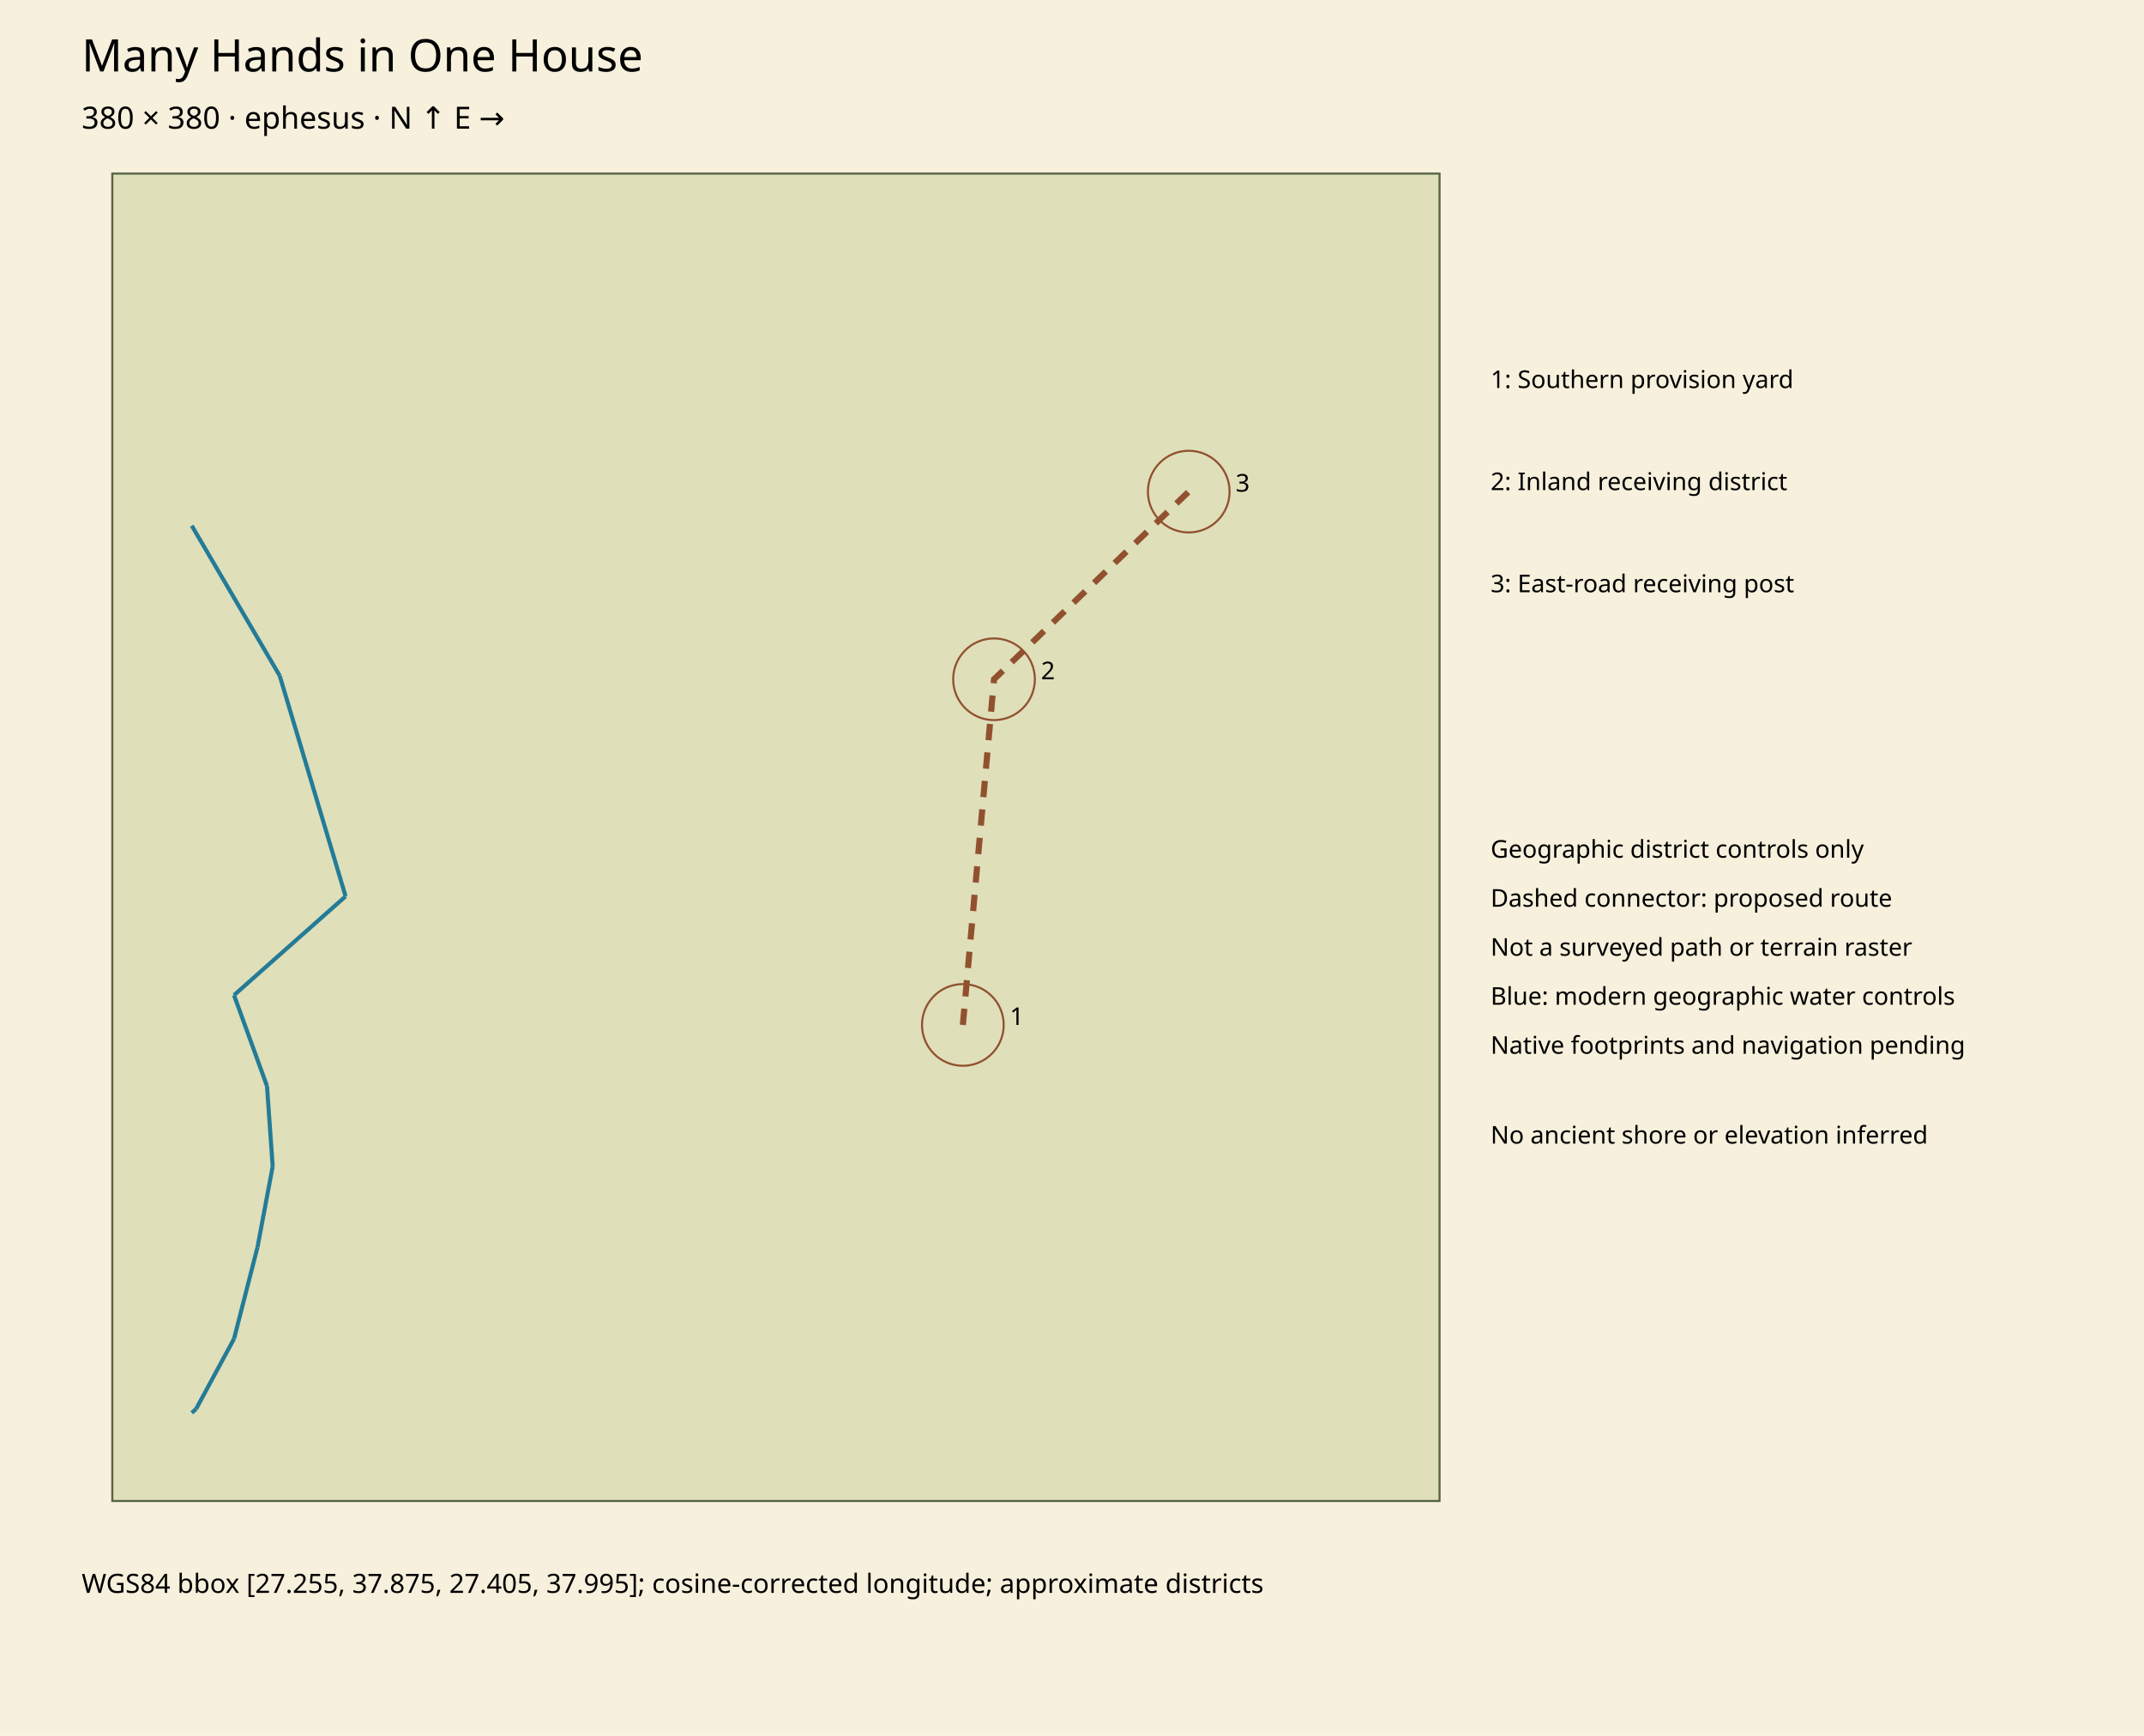
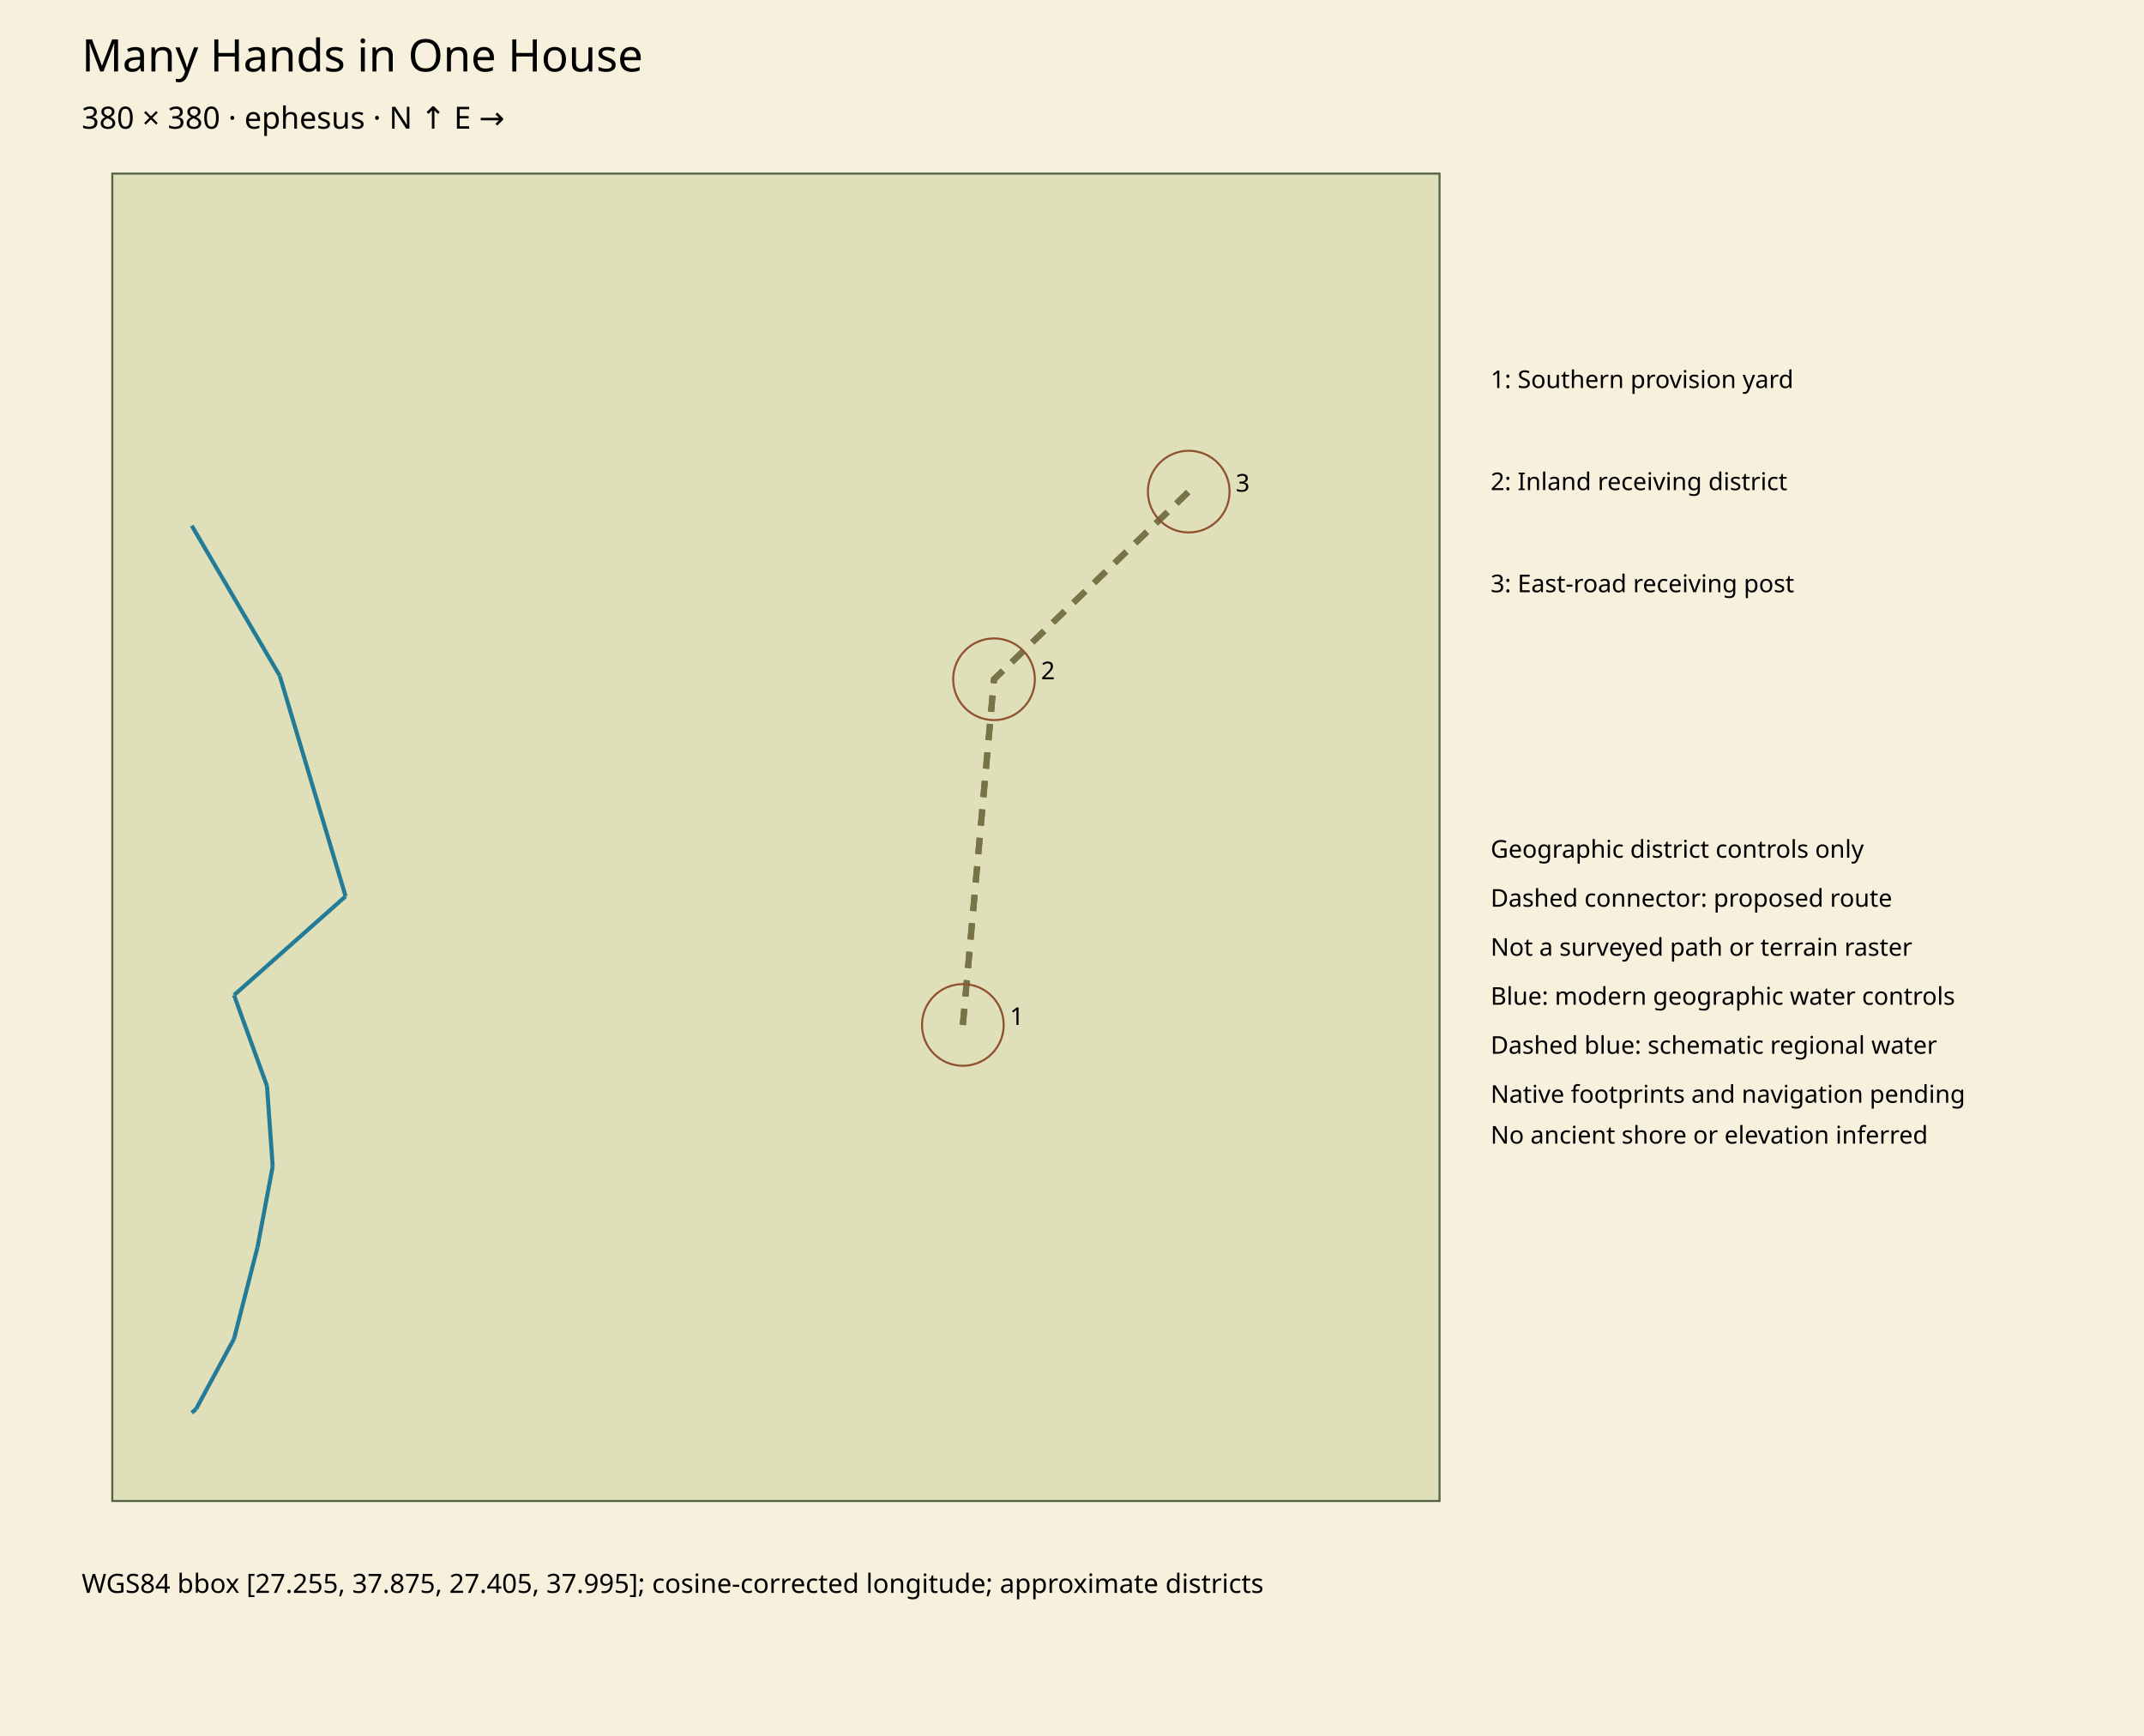
<svg xmlns="http://www.w3.org/2000/svg" viewBox="0 0 1050 850" role="img" aria-label="Many Hands in One House geographic districts">
  <rect width="1050" height="850" fill="#f6f0dc" />
  <rect x="55" y="85" width="650" height="650" fill="#dfdfba" stroke="#556344" />
  <text x="40" y="35" font-family="sans-serif" font-size="22">Many Hands in One House</text>
  <text x="40" y="63" font-family="sans-serif" font-size="15">380 × 380 · ephesus · N ↑ E →</text>
  <polyline points="93.91,257.41 136.98,330.87" fill="none" stroke="#247b96" stroke-width="2" />
  <polyline points="136.98,330.87 169.26,438.90" fill="none" stroke="#247b96" stroke-width="2" />
  <polyline points="169.26,438.90 114.61,487.31" fill="none" stroke="#247b96" stroke-width="2" />
  <polyline points="114.61,487.31 130.75,531.78" fill="none" stroke="#247b96" stroke-width="2" />
  <polyline points="130.75,531.78 133.55,571.15" fill="none" stroke="#247b96" stroke-width="2" />
  <polyline points="133.55,571.15 126.11,610.71" fill="none" stroke="#247b96" stroke-width="2" />
  <polyline points="126.11,610.71 114.61,655.58" fill="none" stroke="#247b96" stroke-width="2" />
  <polyline points="114.61,655.58 95.99,690.01" fill="none" stroke="#247b96" stroke-width="2" />
  <polyline points="95.99,690.01 93.91,691.83" fill="none" stroke="#247b96" stroke-width="2" />
-   <polyline points="471.55,501.89 486.81,332.62 582.17,240.73" fill="none" stroke="#91512f" stroke-width="3" stroke-dasharray="8 6" />
+   <polyline data-corridor="main" points="471.55,501.89 486.81,332.62 582.17,240.73" fill="none" stroke="#91512f" stroke-width="3" stroke-dasharray="8 6" />
+   <polyline data-corridor="relief" points="471.55,501.89 486.81,332.62 582.17,240.73" fill="none" stroke="#757547" stroke-width="3" stroke-dasharray="8 6" />
  <circle cx="471.55" cy="501.89" r="20" fill="none" stroke="#91512f" />
  <text x="494.55" y="501.89" font-family="sans-serif">1</text>
  <text x="730" y="190" font-family="sans-serif" font-size="12">1: Southern provision yard</text>
  <circle cx="486.81" cy="332.62" r="20" fill="none" stroke="#91512f" />
  <text x="509.81" y="332.62" font-family="sans-serif">2</text>
  <text x="730" y="240" font-family="sans-serif" font-size="12">2: Inland receiving district</text>
  <circle cx="582.17" cy="240.73" r="20" fill="none" stroke="#91512f" />
  <text x="605.17" y="240.73" font-family="sans-serif">3</text>
  <text x="730" y="290" font-family="sans-serif" font-size="12">3: East-road receiving post</text>
  <text x="730" y="420" font-family="sans-serif" font-size="12">Geographic district controls only</text>
  <text x="730" y="444" font-family="sans-serif" font-size="12">Dashed connector: proposed route</text>
  <text x="730" y="468" font-family="sans-serif" font-size="12">Not a surveyed path or terrain raster</text>
  <text x="730" y="492" font-family="sans-serif" font-size="12">Blue: modern geographic water controls</text>
-   <text x="730" y="516" font-family="sans-serif" font-size="12">Native footprints and navigation pending</text>
+   <text x="730" y="516" font-family="sans-serif" font-size="12">Dashed blue: schematic regional water</text>
+   <text x="730" y="540" font-family="sans-serif" font-size="12">Native footprints and navigation pending</text>
  <text x="730" y="560" font-family="sans-serif" font-size="12">No ancient shore or elevation inferred</text>
  <text x="40" y="780" font-family="sans-serif" font-size="13">WGS84 bbox [27.255, 37.875, 27.405, 37.995]; cosine-corrected longitude; approximate districts</text>
</svg>
